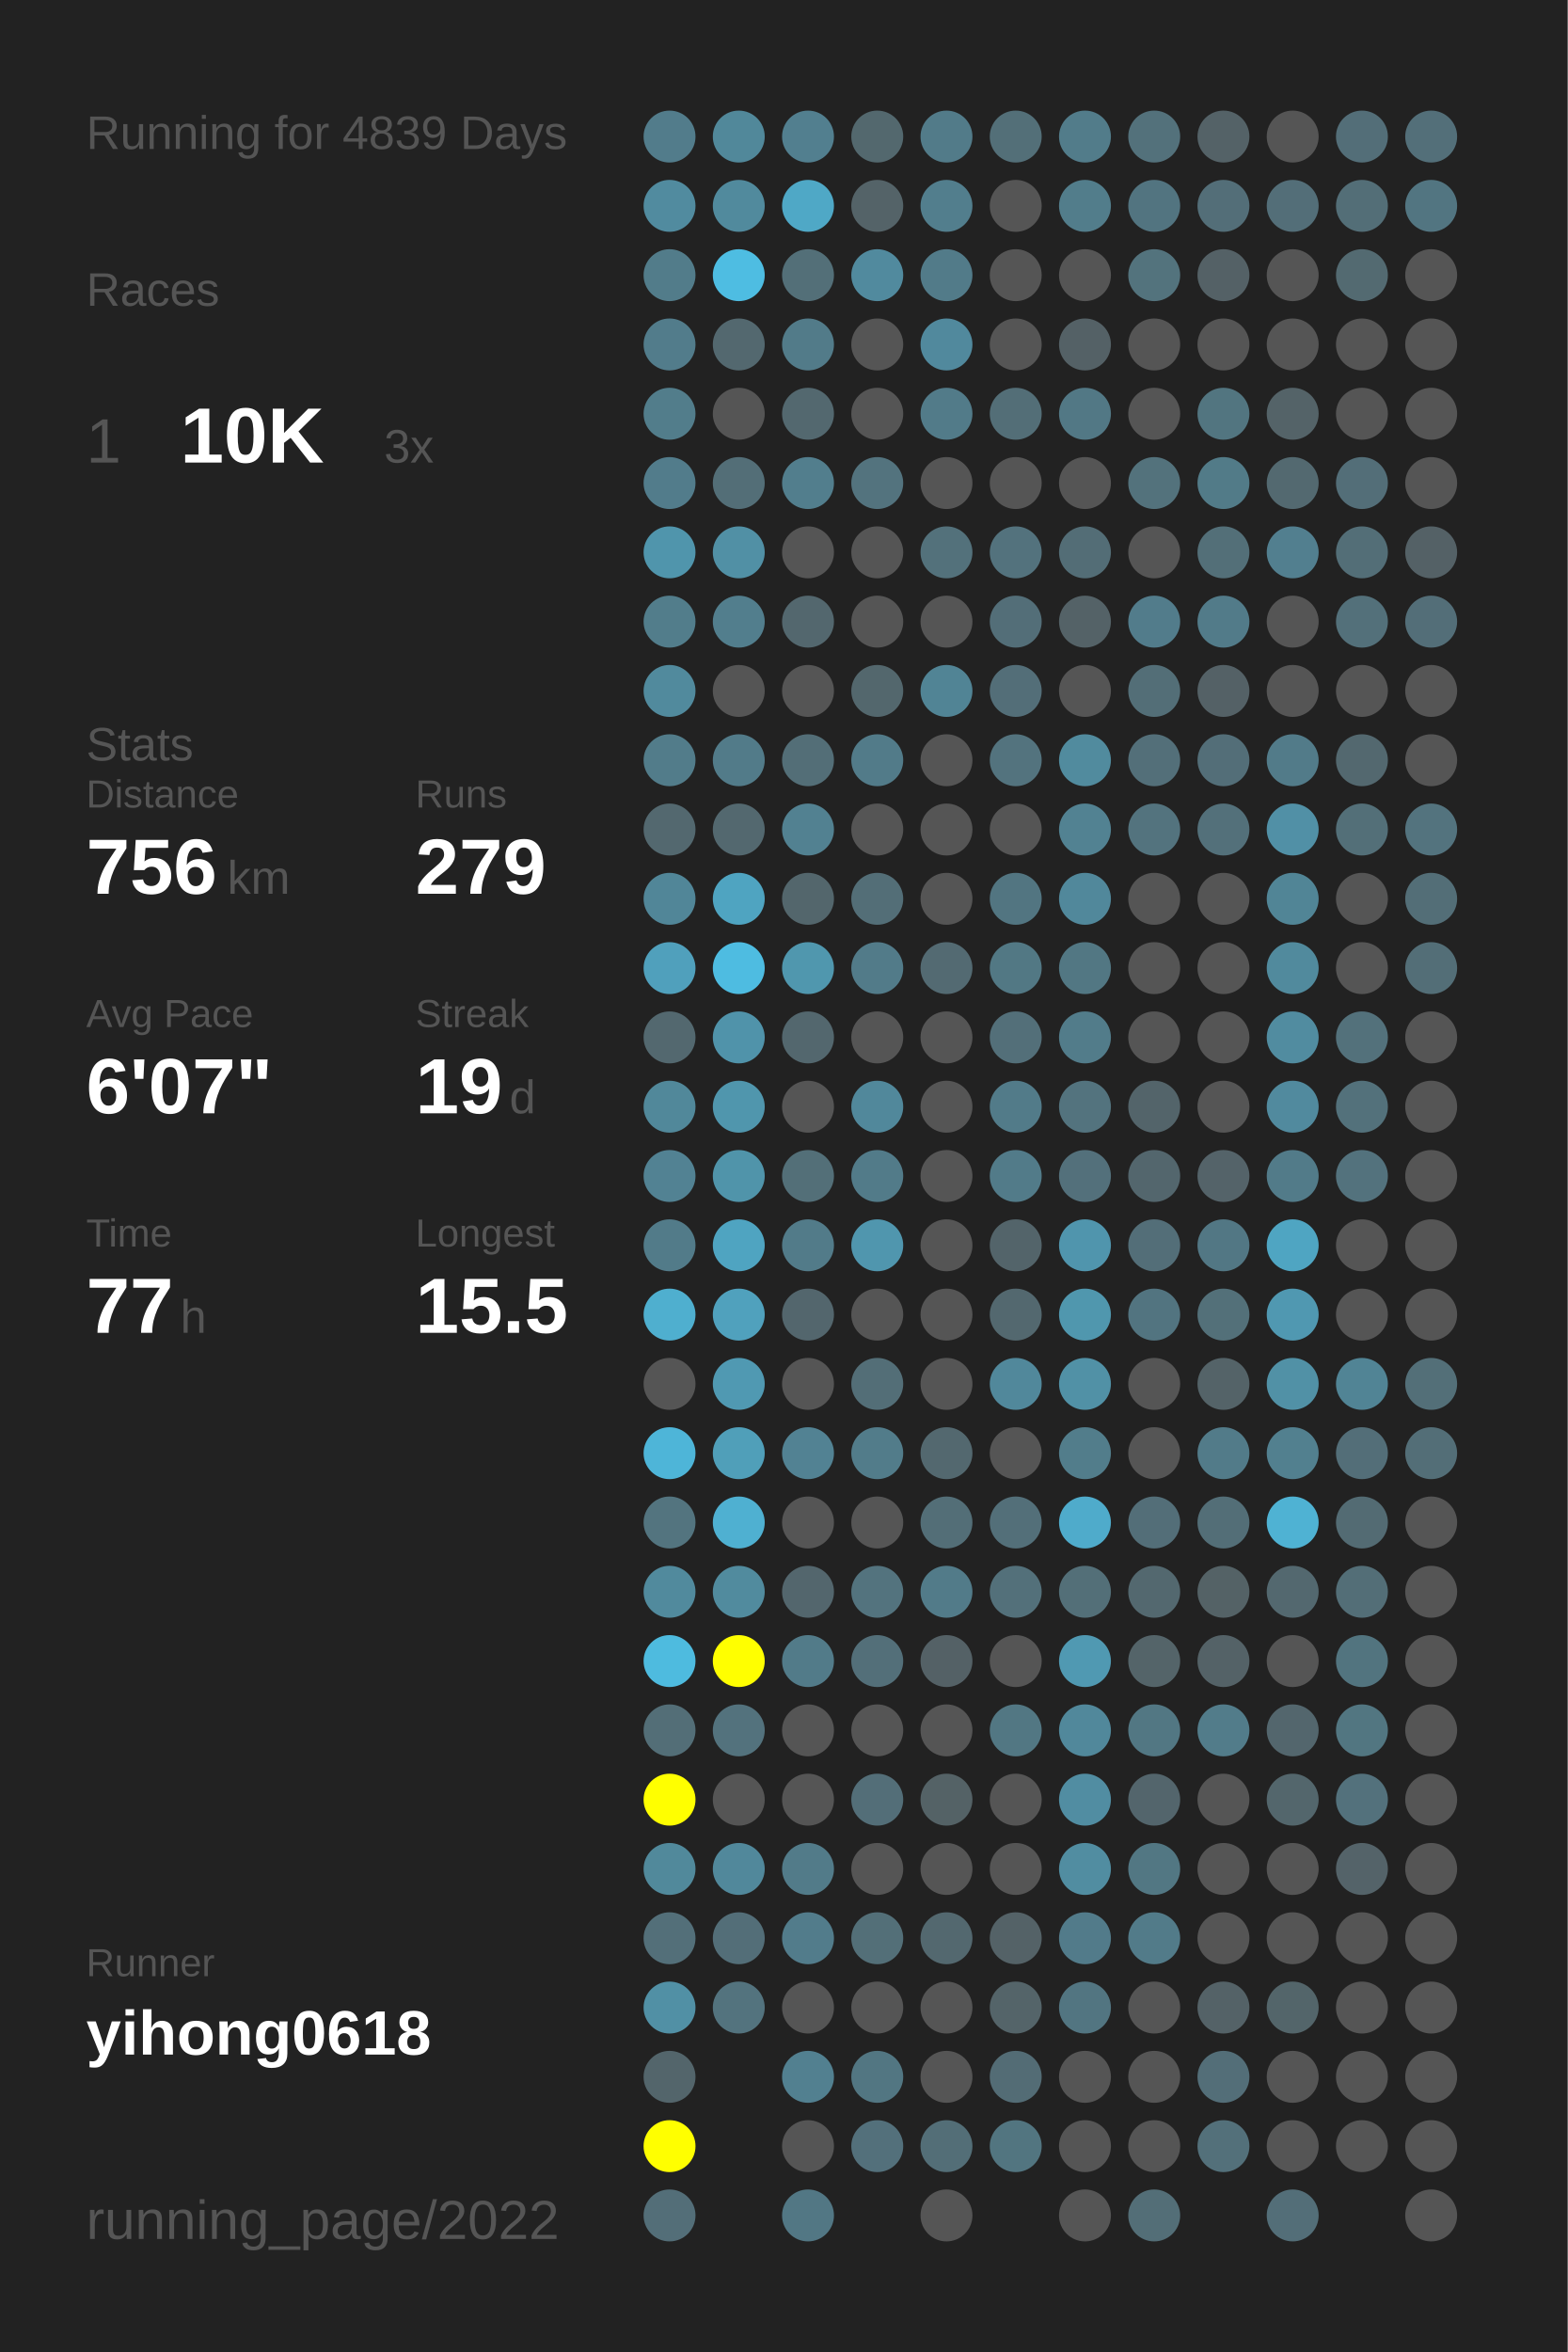
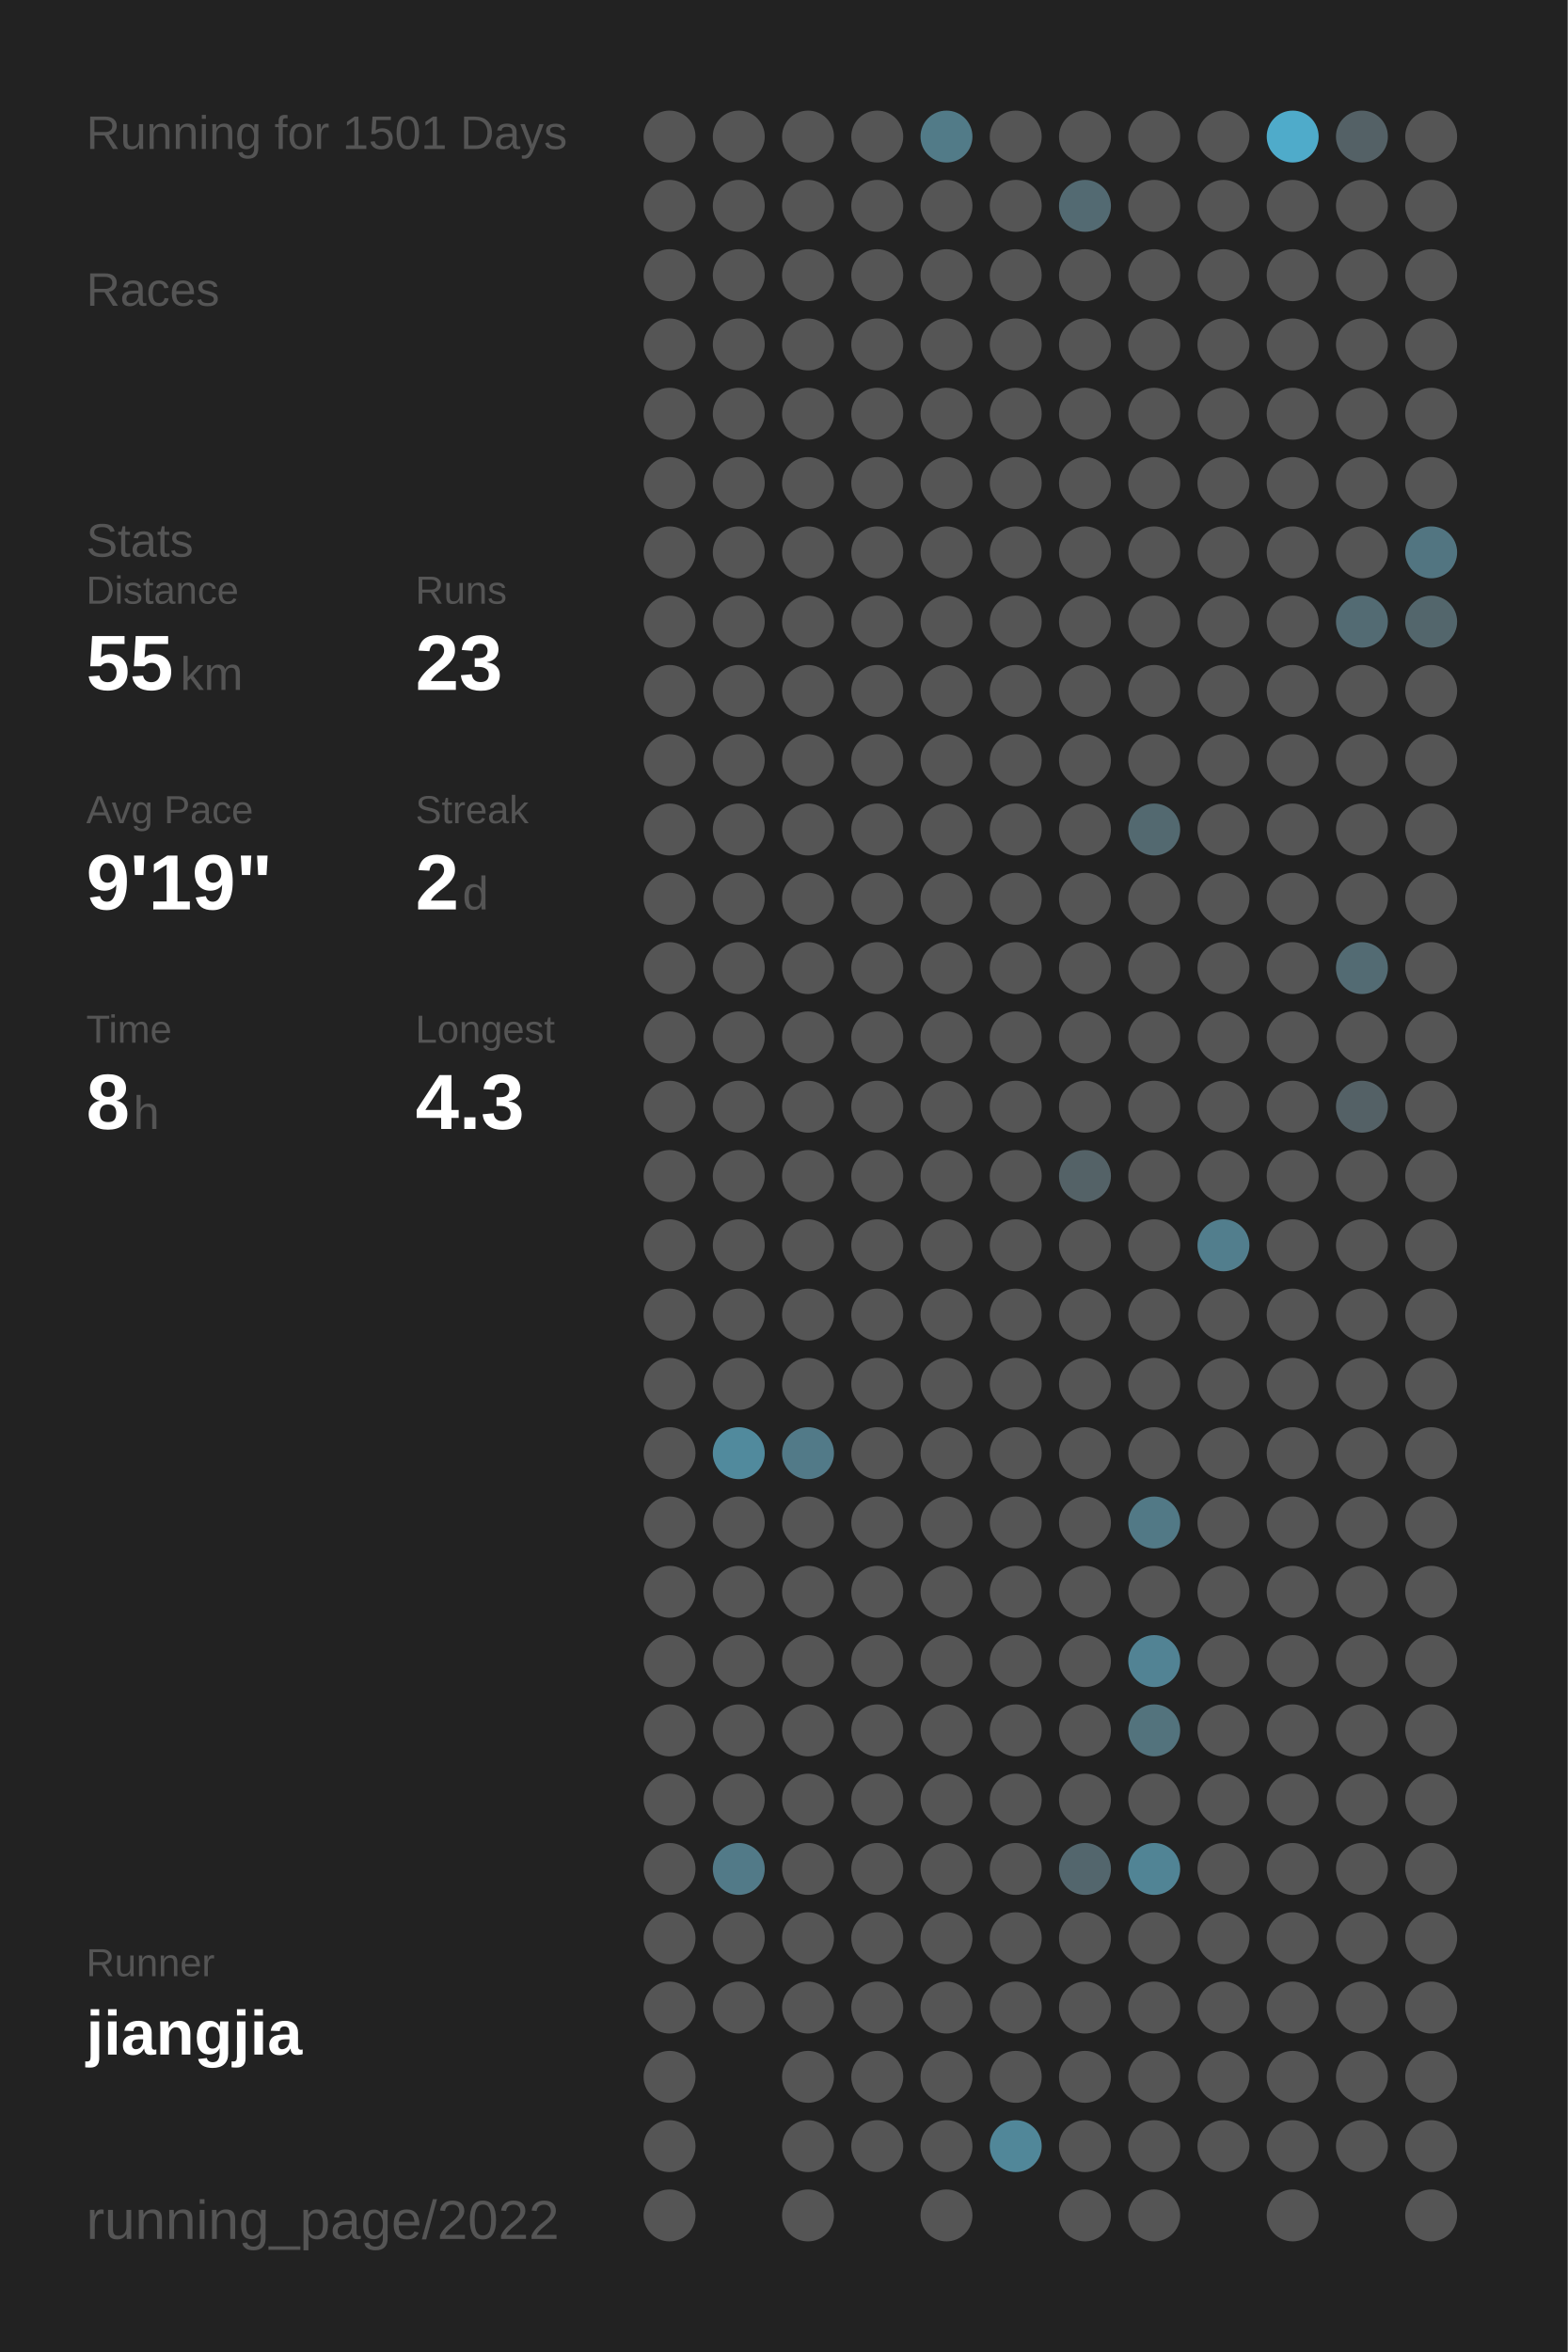
<svg xmlns="http://www.w3.org/2000/svg" baseProfile="full" height="300mm" version="1.1" viewBox="0,0,200,300" width="200mm">
  <defs />
  <rect fill="#222222" height="300" width="200" x="0" y="0" />
-   <text fill="#555555" style="font-size:6px; font-family:Arial;" x="11" y="19">Running for 4839 Days</text>
+   <text fill="#555555" style="font-size:6px; font-family:Arial;" x="11" y="19">Running for 1501 Days</text>
  <text fill="#555555" style="font-size:6px; font-family:Arial;" x="11" y="39">Races</text>
-   <text fill="#555555" style="font-size:8px; font-family:Arial;" x="11" y="59">1</text>
-   <text fill="#FFFFFF" style="font-size:10px; font-family:Arial; font-weight:bold;" x="23" y="59">10K</text>
-   <text fill="#555555" style="font-size:6px; font-family:Arial;" x="49" y="59">3x</text>
-   <text fill="#555555" style="font-size:6px; font-family:Arial;" x="11" y="97">Stats</text>
-   <text fill="#555555" style="font-size:5px; font-family:Arial;" x="11" y="103">Distance</text>
-   <text fill="#FFFFFF" style="font-size:10px; font-family:Arial; font-weight:bold;" x="11" y="114">756</text>
-   <text fill="#555555" style="font-size:6px; font-family:Arial;" x="29" y="114">km</text>
-   <text fill="#555555" style="font-size:5px; font-family:Arial;" x="53" y="103">Runs</text>
-   <text fill="#FFFFFF" style="font-size:10px; font-family:Arial; font-weight:bold;" x="53" y="114">279</text>
-   <text fill="#555555" style="font-size:5px; font-family:Arial;" x="11" y="131">Avg Pace</text>
-   <text fill="#FFFFFF" style="font-size:10px; font-family:Arial; font-weight:bold;" x="11" y="142">6'07"</text>
-   <text fill="#555555" style="font-size:5px; font-family:Arial;" x="53" y="131">Streak</text>
-   <text fill="#FFFFFF" style="font-size:10px; font-family:Arial; font-weight:bold;" x="53" y="142">19</text>
-   <text fill="#555555" style="font-size:6px; font-family:Arial;" x="65" y="142">d</text>
-   <text fill="#555555" style="font-size:5px; font-family:Arial;" x="11" y="159">Time</text>
-   <text fill="#FFFFFF" style="font-size:10px; font-family:Arial; font-weight:bold;" x="11" y="170">77</text>
-   <text fill="#555555" style="font-size:6px; font-family:Arial;" x="23" y="170">h</text>
-   <text fill="#555555" style="font-size:5px; font-family:Arial;" x="53" y="159">Longest</text>
-   <text fill="#FFFFFF" style="font-size:10px; font-family:Arial; font-weight:bold;" x="53" y="170">15.5</text>
+   <text fill="#555555" style="font-size:6px; font-family:Arial;" x="11" y="71">Stats</text>
+   <text fill="#555555" style="font-size:5px; font-family:Arial;" x="11" y="77">Distance</text>
+   <text fill="#FFFFFF" style="font-size:10px; font-family:Arial; font-weight:bold;" x="11" y="88">55</text>
+   <text fill="#555555" style="font-size:6px; font-family:Arial;" x="23" y="88">km</text>
+   <text fill="#555555" style="font-size:5px; font-family:Arial;" x="53" y="77">Runs</text>
+   <text fill="#FFFFFF" style="font-size:10px; font-family:Arial; font-weight:bold;" x="53" y="88">23</text>
+   <text fill="#555555" style="font-size:5px; font-family:Arial;" x="11" y="105">Avg Pace</text>
+   <text fill="#FFFFFF" style="font-size:10px; font-family:Arial; font-weight:bold;" x="11" y="116">9'19"</text>
+   <text fill="#555555" style="font-size:5px; font-family:Arial;" x="53" y="105">Streak</text>
+   <text fill="#FFFFFF" style="font-size:10px; font-family:Arial; font-weight:bold;" x="53" y="116">2</text>
+   <text fill="#555555" style="font-size:6px; font-family:Arial;" x="59" y="116">d</text>
+   <text fill="#555555" style="font-size:5px; font-family:Arial;" x="11" y="133">Time</text>
+   <text fill="#FFFFFF" style="font-size:10px; font-family:Arial; font-weight:bold;" x="11" y="144">8</text>
+   <text fill="#555555" style="font-size:6px; font-family:Arial;" x="17" y="144">h</text>
+   <text fill="#555555" style="font-size:5px; font-family:Arial;" x="53" y="133">Longest</text>
+   <text fill="#FFFFFF" style="font-size:10px; font-family:Arial; font-weight:bold;" x="53" y="144">4.3</text>
  <text fill="#555555" style="font-size:5px; font-family:Arial;" x="11" y="252.065">Runner</text>
-   <text fill="#FFFFFF" style="font-size:8px; font-family:Arial; font-weight:bold;" x="11" y="262.065">yihong0618</text>
+   <text fill="#FFFFFF" style="font-size:8px; font-family:Arial; font-weight:bold;" x="11" y="262.065">jiangjia</text>
  <text fill="#555555" style="font-size:7px; font-family:Arial;" x="11" y="285.581">running_page/2022</text>
-   <circle cx="85.417" cy="17.419" fill="#527c8b" r="3.312" />
-   <circle cx="85.417" cy="26.258" fill="#518b9f" r="3.312" />
-   <circle cx="85.417" cy="35.097" fill="#527c8a" r="3.312" />
-   <circle cx="85.417" cy="43.935" fill="#527c8b" r="3.312" />
-   <circle cx="85.417" cy="52.774" fill="#527d8b" r="3.312" />
-   <circle cx="85.417" cy="61.613" fill="#527c8b" r="3.312" />
-   <circle cx="85.417" cy="70.452" fill="#5095ac" r="3.312" />
-   <circle cx="85.417" cy="79.29" fill="#527d8b" r="3.312" />
-   <circle cx="85.417" cy="88.129" fill="#518a9d" r="3.312" />
-   <circle cx="85.417" cy="96.968" fill="#527c8a" r="3.312" />
-   <circle cx="85.417" cy="105.806" fill="#53686f" r="3.312" />
-   <circle cx="85.417" cy="114.645" fill="#518698" r="3.312" />
-   <circle cx="85.417" cy="123.484" fill="#50a0bc" r="3.312" />
-   <circle cx="85.417" cy="132.323" fill="#53686f" r="3.312" />
-   <circle cx="85.417" cy="141.161" fill="#51889a" r="3.312" />
-   <circle cx="85.417" cy="150" fill="#528293" r="3.312" />
-   <circle cx="85.417" cy="158.839" fill="#527b89" r="3.312" />
-   <circle cx="85.417" cy="167.677" fill="#4fafcf" r="3.312" />
+   <circle cx="85.417" cy="17.419" fill="#555555" r="3.312" />
+   <circle cx="85.417" cy="26.258" fill="#555555" r="3.312" />
+   <circle cx="85.417" cy="35.097" fill="#555555" r="3.312" />
+   <circle cx="85.417" cy="43.935" fill="#555555" r="3.312" />
+   <circle cx="85.417" cy="52.774" fill="#555555" r="3.312" />
+   <circle cx="85.417" cy="61.613" fill="#555555" r="3.312" />
+   <circle cx="85.417" cy="70.452" fill="#555555" r="3.312" />
+   <circle cx="85.417" cy="79.29" fill="#555555" r="3.312" />
+   <circle cx="85.417" cy="88.129" fill="#555555" r="3.312" />
+   <circle cx="85.417" cy="96.968" fill="#555555" r="3.312" />
+   <circle cx="85.417" cy="105.806" fill="#555555" r="3.312" />
+   <circle cx="85.417" cy="114.645" fill="#555555" r="3.312" />
+   <circle cx="85.417" cy="123.484" fill="#555555" r="3.312" />
+   <circle cx="85.417" cy="132.323" fill="#555555" r="3.312" />
+   <circle cx="85.417" cy="141.161" fill="#555555" r="3.312" />
+   <circle cx="85.417" cy="150" fill="#555555" r="3.312" />
+   <circle cx="85.417" cy="158.839" fill="#555555" r="3.312" />
+   <circle cx="85.417" cy="167.677" fill="#555555" r="3.312" />
  <circle cx="85.417" cy="176.516" fill="#555555" r="3.312" />
-   <circle cx="85.417" cy="185.355" fill="#4eb5d8" r="3.312" />
-   <circle cx="85.417" cy="194.194" fill="#53747f" r="3.312" />
-   <circle cx="85.417" cy="203.032" fill="#518a9d" r="3.312" />
-   <circle cx="85.417" cy="211.871" fill="#4ebbdf" r="3.312" />
-   <circle cx="85.417" cy="220.71" fill="#536e77" r="3.312" />
-   <circle cx="85.417" cy="229.548" fill="#FFFF00" r="3.312" />
-   <circle cx="85.417" cy="238.387" fill="#51899b" r="3.312" />
-   <circle cx="85.417" cy="247.226" fill="#536f79" r="3.312" />
-   <circle cx="85.417" cy="256.065" fill="#5190a5" r="3.312" />
-   <circle cx="85.417" cy="264.903" fill="#53656b" r="3.312" />
-   <circle cx="85.417" cy="273.742" fill="#FFFF00" r="3.312" />
-   <circle cx="85.417" cy="282.581" fill="#536e78" r="3.312" />
-   <circle cx="94.25" cy="17.419" fill="#51889a" r="3.312" />
-   <circle cx="94.25" cy="26.258" fill="#518a9d" r="3.312" />
-   <circle cx="94.25" cy="35.097" fill="#4ebde2" r="3.312" />
-   <circle cx="94.25" cy="43.935" fill="#53686f" r="3.312" />
+   <circle cx="85.417" cy="185.355" fill="#555555" r="3.312" />
+   <circle cx="85.417" cy="194.194" fill="#555555" r="3.312" />
+   <circle cx="85.417" cy="203.032" fill="#555555" r="3.312" />
+   <circle cx="85.417" cy="211.871" fill="#555555" r="3.312" />
+   <circle cx="85.417" cy="220.71" fill="#555555" r="3.312" />
+   <circle cx="85.417" cy="229.548" fill="#555555" r="3.312" />
+   <circle cx="85.417" cy="238.387" fill="#555555" r="3.312" />
+   <circle cx="85.417" cy="247.226" fill="#555555" r="3.312" />
+   <circle cx="85.417" cy="256.065" fill="#555555" r="3.312" />
+   <circle cx="85.417" cy="264.903" fill="#555555" r="3.312" />
+   <circle cx="85.417" cy="273.742" fill="#555555" r="3.312" />
+   <circle cx="85.417" cy="282.581" fill="#555555" r="3.312" />
+   <circle cx="94.25" cy="17.419" fill="#555555" r="3.312" />
+   <circle cx="94.25" cy="26.258" fill="#555555" r="3.312" />
+   <circle cx="94.25" cy="35.097" fill="#555555" r="3.312" />
+   <circle cx="94.25" cy="43.935" fill="#555555" r="3.312" />
  <circle cx="94.25" cy="52.774" fill="#555555" r="3.312" />
-   <circle cx="94.25" cy="61.613" fill="#536e77" r="3.312" />
-   <circle cx="94.25" cy="70.452" fill="#5190a5" r="3.312" />
-   <circle cx="94.25" cy="79.29" fill="#527e8d" r="3.312" />
+   <circle cx="94.25" cy="61.613" fill="#555555" r="3.312" />
+   <circle cx="94.25" cy="70.452" fill="#555555" r="3.312" />
+   <circle cx="94.25" cy="79.29" fill="#555555" r="3.312" />
  <circle cx="94.25" cy="88.129" fill="#555555" r="3.312" />
-   <circle cx="94.25" cy="96.968" fill="#527b89" r="3.312" />
-   <circle cx="94.25" cy="105.806" fill="#53686f" r="3.312" />
-   <circle cx="94.25" cy="114.645" fill="#4fa4c1" r="3.312" />
-   <circle cx="94.25" cy="123.484" fill="#4ebce1" r="3.312" />
-   <circle cx="94.25" cy="132.323" fill="#5093aa" r="3.312" />
-   <circle cx="94.25" cy="141.161" fill="#5096ad" r="3.312" />
-   <circle cx="94.25" cy="150" fill="#5094aa" r="3.312" />
-   <circle cx="94.25" cy="158.839" fill="#4fa4c1" r="3.312" />
-   <circle cx="94.25" cy="167.677" fill="#50a1bd" r="3.312" />
-   <circle cx="94.25" cy="176.516" fill="#5099b2" r="3.312" />
-   <circle cx="94.25" cy="185.355" fill="#509fb9" r="3.312" />
-   <circle cx="94.25" cy="194.194" fill="#4fb0d1" r="3.312" />
-   <circle cx="94.25" cy="203.032" fill="#518b9e" r="3.312" />
-   <circle cx="94.25" cy="211.871" fill="#FFFF00" r="3.312" />
-   <circle cx="94.25" cy="220.71" fill="#53727d" r="3.312" />
+   <circle cx="94.25" cy="96.968" fill="#555555" r="3.312" />
+   <circle cx="94.25" cy="105.806" fill="#555555" r="3.312" />
+   <circle cx="94.25" cy="114.645" fill="#555555" r="3.312" />
+   <circle cx="94.25" cy="123.484" fill="#555555" r="3.312" />
+   <circle cx="94.25" cy="132.323" fill="#555555" r="3.312" />
+   <circle cx="94.25" cy="141.161" fill="#555555" r="3.312" />
+   <circle cx="94.25" cy="150" fill="#555555" r="3.312" />
+   <circle cx="94.25" cy="158.839" fill="#555555" r="3.312" />
+   <circle cx="94.25" cy="167.677" fill="#555555" r="3.312" />
+   <circle cx="94.25" cy="176.516" fill="#555555" r="3.312" />
+   <circle cx="94.25" cy="185.355" fill="#518a9d" r="3.312" />
+   <circle cx="94.25" cy="194.194" fill="#555555" r="3.312" />
+   <circle cx="94.25" cy="203.032" fill="#555555" r="3.312" />
+   <circle cx="94.25" cy="211.871" fill="#555555" r="3.312" />
+   <circle cx="94.25" cy="220.71" fill="#555555" r="3.312" />
  <circle cx="94.25" cy="229.548" fill="#555555" r="3.312" />
-   <circle cx="94.25" cy="238.387" fill="#51889b" r="3.312" />
-   <circle cx="94.25" cy="247.226" fill="#536e78" r="3.312" />
-   <circle cx="94.25" cy="256.065" fill="#53737e" r="3.312" />
-   <circle cx="103.083" cy="17.419" fill="#527f8f" r="3.312" />
-   <circle cx="103.083" cy="26.258" fill="#4fa8c6" r="3.312" />
-   <circle cx="103.083" cy="35.097" fill="#536f78" r="3.312" />
-   <circle cx="103.083" cy="43.935" fill="#527b89" r="3.312" />
-   <circle cx="103.083" cy="52.774" fill="#53686f" r="3.312" />
-   <circle cx="103.083" cy="61.613" fill="#527e8d" r="3.312" />
+   <circle cx="94.25" cy="238.387" fill="#527a88" r="3.312" />
+   <circle cx="94.25" cy="247.226" fill="#555555" r="3.312" />
+   <circle cx="94.25" cy="256.065" fill="#555555" r="3.312" />
+   <circle cx="103.083" cy="17.419" fill="#555555" r="3.312" />
+   <circle cx="103.083" cy="26.258" fill="#555555" r="3.312" />
+   <circle cx="103.083" cy="35.097" fill="#555555" r="3.312" />
+   <circle cx="103.083" cy="43.935" fill="#555555" r="3.312" />
+   <circle cx="103.083" cy="52.774" fill="#555555" r="3.312" />
+   <circle cx="103.083" cy="61.613" fill="#555555" r="3.312" />
  <circle cx="103.083" cy="70.452" fill="#555555" r="3.312" />
-   <circle cx="103.083" cy="79.29" fill="#53676e" r="3.312" />
+   <circle cx="103.083" cy="79.29" fill="#555555" r="3.312" />
  <circle cx="103.083" cy="88.129" fill="#555555" r="3.312" />
-   <circle cx="103.083" cy="96.968" fill="#536e77" r="3.312" />
-   <circle cx="103.083" cy="105.806" fill="#528191" r="3.312" />
-   <circle cx="103.083" cy="114.645" fill="#53666c" r="3.312" />
-   <circle cx="103.083" cy="123.484" fill="#5097ae" r="3.312" />
-   <circle cx="103.083" cy="132.323" fill="#53676e" r="3.312" />
+   <circle cx="103.083" cy="96.968" fill="#555555" r="3.312" />
+   <circle cx="103.083" cy="105.806" fill="#555555" r="3.312" />
+   <circle cx="103.083" cy="114.645" fill="#555555" r="3.312" />
+   <circle cx="103.083" cy="123.484" fill="#555555" r="3.312" />
+   <circle cx="103.083" cy="132.323" fill="#555555" r="3.312" />
  <circle cx="103.083" cy="141.161" fill="#555555" r="3.312" />
-   <circle cx="103.083" cy="150" fill="#536f78" r="3.312" />
-   <circle cx="103.083" cy="158.839" fill="#527b89" r="3.312" />
-   <circle cx="103.083" cy="167.677" fill="#53666d" r="3.312" />
+   <circle cx="103.083" cy="150" fill="#555555" r="3.312" />
+   <circle cx="103.083" cy="158.839" fill="#555555" r="3.312" />
+   <circle cx="103.083" cy="167.677" fill="#555555" r="3.312" />
  <circle cx="103.083" cy="176.516" fill="#555555" r="3.312" />
-   <circle cx="103.083" cy="185.355" fill="#528293" r="3.312" />
+   <circle cx="103.083" cy="185.355" fill="#527a88" r="3.312" />
  <circle cx="103.083" cy="194.194" fill="#555555" r="3.312" />
-   <circle cx="103.083" cy="203.032" fill="#53666d" r="3.312" />
-   <circle cx="103.083" cy="211.871" fill="#527b89" r="3.312" />
+   <circle cx="103.083" cy="203.032" fill="#555555" r="3.312" />
+   <circle cx="103.083" cy="211.871" fill="#555555" r="3.312" />
  <circle cx="103.083" cy="220.71" fill="#555555" r="3.312" />
  <circle cx="103.083" cy="229.548" fill="#555555" r="3.312" />
-   <circle cx="103.083" cy="238.387" fill="#527b89" r="3.312" />
-   <circle cx="103.083" cy="247.226" fill="#527c8b" r="3.312" />
+   <circle cx="103.083" cy="238.387" fill="#555555" r="3.312" />
+   <circle cx="103.083" cy="247.226" fill="#555555" r="3.312" />
  <circle cx="103.083" cy="256.065" fill="#555555" r="3.312" />
-   <circle cx="103.083" cy="264.903" fill="#528090" r="3.312" />
+   <circle cx="103.083" cy="264.903" fill="#555555" r="3.312" />
  <circle cx="103.083" cy="273.742" fill="#555555" r="3.312" />
-   <circle cx="103.083" cy="282.581" fill="#527784" r="3.312" />
-   <circle cx="111.917" cy="17.419" fill="#53686e" r="3.312" />
-   <circle cx="111.917" cy="26.258" fill="#546368" r="3.312" />
-   <circle cx="111.917" cy="35.097" fill="#518a9e" r="3.312" />
+   <circle cx="103.083" cy="282.581" fill="#555555" r="3.312" />
+   <circle cx="111.917" cy="17.419" fill="#555555" r="3.312" />
+   <circle cx="111.917" cy="26.258" fill="#555555" r="3.312" />
+   <circle cx="111.917" cy="35.097" fill="#555555" r="3.312" />
  <circle cx="111.917" cy="43.935" fill="#555555" r="3.312" />
  <circle cx="111.917" cy="52.774" fill="#555555" r="3.312" />
-   <circle cx="111.917" cy="61.613" fill="#53737e" r="3.312" />
+   <circle cx="111.917" cy="61.613" fill="#555555" r="3.312" />
  <circle cx="111.917" cy="70.452" fill="#555555" r="3.312" />
  <circle cx="111.917" cy="79.29" fill="#555555" r="3.312" />
-   <circle cx="111.917" cy="88.129" fill="#53676d" r="3.312" />
-   <circle cx="111.917" cy="96.968" fill="#527b89" r="3.312" />
+   <circle cx="111.917" cy="88.129" fill="#555555" r="3.312" />
+   <circle cx="111.917" cy="96.968" fill="#555555" r="3.312" />
  <circle cx="111.917" cy="105.806" fill="#555555" r="3.312" />
-   <circle cx="111.917" cy="114.645" fill="#536e77" r="3.312" />
-   <circle cx="111.917" cy="123.484" fill="#527b89" r="3.312" />
+   <circle cx="111.917" cy="114.645" fill="#555555" r="3.312" />
+   <circle cx="111.917" cy="123.484" fill="#555555" r="3.312" />
  <circle cx="111.917" cy="132.323" fill="#555555" r="3.312" />
-   <circle cx="111.917" cy="141.161" fill="#51889b" r="3.312" />
-   <circle cx="111.917" cy="150" fill="#527b89" r="3.312" />
-   <circle cx="111.917" cy="158.839" fill="#5096ae" r="3.312" />
+   <circle cx="111.917" cy="141.161" fill="#555555" r="3.312" />
+   <circle cx="111.917" cy="150" fill="#555555" r="3.312" />
+   <circle cx="111.917" cy="158.839" fill="#555555" r="3.312" />
  <circle cx="111.917" cy="167.677" fill="#555555" r="3.312" />
-   <circle cx="111.917" cy="176.516" fill="#536e77" r="3.312" />
-   <circle cx="111.917" cy="185.355" fill="#527c8a" r="3.312" />
+   <circle cx="111.917" cy="176.516" fill="#555555" r="3.312" />
+   <circle cx="111.917" cy="185.355" fill="#555555" r="3.312" />
  <circle cx="111.917" cy="194.194" fill="#555555" r="3.312" />
-   <circle cx="111.917" cy="203.032" fill="#53737e" r="3.312" />
-   <circle cx="111.917" cy="211.871" fill="#536f79" r="3.312" />
+   <circle cx="111.917" cy="203.032" fill="#555555" r="3.312" />
+   <circle cx="111.917" cy="211.871" fill="#555555" r="3.312" />
  <circle cx="111.917" cy="220.71" fill="#555555" r="3.312" />
-   <circle cx="111.917" cy="229.548" fill="#536e78" r="3.312" />
+   <circle cx="111.917" cy="229.548" fill="#555555" r="3.312" />
  <circle cx="111.917" cy="238.387" fill="#555555" r="3.312" />
-   <circle cx="111.917" cy="247.226" fill="#536f78" r="3.312" />
+   <circle cx="111.917" cy="247.226" fill="#555555" r="3.312" />
  <circle cx="111.917" cy="256.065" fill="#555555" r="3.312" />
-   <circle cx="111.917" cy="264.903" fill="#527682" r="3.312" />
-   <circle cx="111.917" cy="273.742" fill="#53707b" r="3.312" />
-   <circle cx="120.75" cy="17.419" fill="#527b89" r="3.312" />
-   <circle cx="120.75" cy="26.258" fill="#527e8d" r="3.312" />
-   <circle cx="120.75" cy="35.097" fill="#527b89" r="3.312" />
-   <circle cx="120.75" cy="43.935" fill="#51899d" r="3.312" />
-   <circle cx="120.75" cy="52.774" fill="#527b89" r="3.312" />
+   <circle cx="111.917" cy="264.903" fill="#555555" r="3.312" />
+   <circle cx="111.917" cy="273.742" fill="#555555" r="3.312" />
+   <circle cx="120.75" cy="17.419" fill="#527b88" r="3.312" />
+   <circle cx="120.75" cy="26.258" fill="#555555" r="3.312" />
+   <circle cx="120.75" cy="35.097" fill="#555555" r="3.312" />
+   <circle cx="120.75" cy="43.935" fill="#555555" r="3.312" />
+   <circle cx="120.75" cy="52.774" fill="#555555" r="3.312" />
  <circle cx="120.75" cy="61.613" fill="#555555" r="3.312" />
-   <circle cx="120.75" cy="70.452" fill="#53717b" r="3.312" />
+   <circle cx="120.75" cy="70.452" fill="#555555" r="3.312" />
  <circle cx="120.75" cy="79.29" fill="#555555" r="3.312" />
-   <circle cx="120.75" cy="88.129" fill="#518495" r="3.312" />
+   <circle cx="120.75" cy="88.129" fill="#555555" r="3.312" />
  <circle cx="120.75" cy="96.968" fill="#555555" r="3.312" />
  <circle cx="120.75" cy="105.806" fill="#555555" r="3.312" />
  <circle cx="120.75" cy="114.645" fill="#555555" r="3.312" />
-   <circle cx="120.75" cy="123.484" fill="#536a72" r="3.312" />
+   <circle cx="120.75" cy="123.484" fill="#555555" r="3.312" />
  <circle cx="120.75" cy="132.323" fill="#555555" r="3.312" />
  <circle cx="120.75" cy="141.161" fill="#555555" r="3.312" />
  <circle cx="120.75" cy="150" fill="#555555" r="3.312" />
  <circle cx="120.75" cy="158.839" fill="#555555" r="3.312" />
  <circle cx="120.75" cy="167.677" fill="#555555" r="3.312" />
  <circle cx="120.75" cy="176.516" fill="#555555" r="3.312" />
-   <circle cx="120.75" cy="185.355" fill="#53686f" r="3.312" />
-   <circle cx="120.75" cy="194.194" fill="#536e77" r="3.312" />
-   <circle cx="120.75" cy="203.032" fill="#527b89" r="3.312" />
-   <circle cx="120.75" cy="211.871" fill="#546166" r="3.312" />
+   <circle cx="120.75" cy="185.355" fill="#555555" r="3.312" />
+   <circle cx="120.75" cy="194.194" fill="#555555" r="3.312" />
+   <circle cx="120.75" cy="203.032" fill="#555555" r="3.312" />
+   <circle cx="120.75" cy="211.871" fill="#555555" r="3.312" />
  <circle cx="120.75" cy="220.71" fill="#555555" r="3.312" />
-   <circle cx="120.75" cy="229.548" fill="#546266" r="3.312" />
+   <circle cx="120.75" cy="229.548" fill="#555555" r="3.312" />
  <circle cx="120.75" cy="238.387" fill="#555555" r="3.312" />
-   <circle cx="120.75" cy="247.226" fill="#53686f" r="3.312" />
+   <circle cx="120.75" cy="247.226" fill="#555555" r="3.312" />
  <circle cx="120.75" cy="256.065" fill="#555555" r="3.312" />
  <circle cx="120.75" cy="264.903" fill="#555555" r="3.312" />
-   <circle cx="120.75" cy="273.742" fill="#536e77" r="3.312" />
+   <circle cx="120.75" cy="273.742" fill="#555555" r="3.312" />
  <circle cx="120.75" cy="282.581" fill="#555555" r="3.312" />
-   <circle cx="129.583" cy="17.419" fill="#536f78" r="3.312" />
+   <circle cx="129.583" cy="17.419" fill="#555555" r="3.312" />
  <circle cx="129.583" cy="26.258" fill="#555555" r="3.312" />
  <circle cx="129.583" cy="35.097" fill="#555555" r="3.312" />
  <circle cx="129.583" cy="43.935" fill="#555555" r="3.312" />
-   <circle cx="129.583" cy="52.774" fill="#536e77" r="3.312" />
+   <circle cx="129.583" cy="52.774" fill="#555555" r="3.312" />
  <circle cx="129.583" cy="61.613" fill="#555555" r="3.312" />
-   <circle cx="129.583" cy="70.452" fill="#53727d" r="3.312" />
-   <circle cx="129.583" cy="79.29" fill="#536e78" r="3.312" />
-   <circle cx="129.583" cy="88.129" fill="#536e78" r="3.312" />
-   <circle cx="129.583" cy="96.968" fill="#53737e" r="3.312" />
+   <circle cx="129.583" cy="70.452" fill="#555555" r="3.312" />
+   <circle cx="129.583" cy="79.29" fill="#555555" r="3.312" />
+   <circle cx="129.583" cy="88.129" fill="#555555" r="3.312" />
+   <circle cx="129.583" cy="96.968" fill="#555555" r="3.312" />
  <circle cx="129.583" cy="105.806" fill="#555555" r="3.312" />
-   <circle cx="129.583" cy="114.645" fill="#527581" r="3.312" />
-   <circle cx="129.583" cy="123.484" fill="#527884" r="3.312" />
-   <circle cx="129.583" cy="132.323" fill="#536f79" r="3.312" />
-   <circle cx="129.583" cy="141.161" fill="#527b89" r="3.312" />
-   <circle cx="129.583" cy="150" fill="#527b89" r="3.312" />
-   <circle cx="129.583" cy="158.839" fill="#53646a" r="3.312" />
-   <circle cx="129.583" cy="167.677" fill="#53686f" r="3.312" />
-   <circle cx="129.583" cy="176.516" fill="#51889b" r="3.312" />
+   <circle cx="129.583" cy="114.645" fill="#555555" r="3.312" />
+   <circle cx="129.583" cy="123.484" fill="#555555" r="3.312" />
+   <circle cx="129.583" cy="132.323" fill="#555555" r="3.312" />
+   <circle cx="129.583" cy="141.161" fill="#555555" r="3.312" />
+   <circle cx="129.583" cy="150" fill="#555555" r="3.312" />
+   <circle cx="129.583" cy="158.839" fill="#555555" r="3.312" />
+   <circle cx="129.583" cy="167.677" fill="#555555" r="3.312" />
+   <circle cx="129.583" cy="176.516" fill="#555555" r="3.312" />
  <circle cx="129.583" cy="185.355" fill="#555555" r="3.312" />
-   <circle cx="129.583" cy="194.194" fill="#536f79" r="3.312" />
-   <circle cx="129.583" cy="203.032" fill="#53707a" r="3.312" />
+   <circle cx="129.583" cy="194.194" fill="#555555" r="3.312" />
+   <circle cx="129.583" cy="203.032" fill="#555555" r="3.312" />
  <circle cx="129.583" cy="211.871" fill="#555555" r="3.312" />
-   <circle cx="129.583" cy="220.71" fill="#527783" r="3.312" />
+   <circle cx="129.583" cy="220.71" fill="#555555" r="3.312" />
  <circle cx="129.583" cy="229.548" fill="#555555" r="3.312" />
  <circle cx="129.583" cy="238.387" fill="#555555" r="3.312" />
-   <circle cx="129.583" cy="247.226" fill="#546267" r="3.312" />
-   <circle cx="129.583" cy="256.065" fill="#546469" r="3.312" />
-   <circle cx="129.583" cy="264.903" fill="#536c75" r="3.312" />
-   <circle cx="129.583" cy="273.742" fill="#527580" r="3.312" />
-   <circle cx="138.417" cy="17.419" fill="#527c8a" r="3.312" />
-   <circle cx="138.417" cy="26.258" fill="#527d8b" r="3.312" />
+   <circle cx="129.583" cy="247.226" fill="#555555" r="3.312" />
+   <circle cx="129.583" cy="256.065" fill="#555555" r="3.312" />
+   <circle cx="129.583" cy="264.903" fill="#555555" r="3.312" />
+   <circle cx="129.583" cy="273.742" fill="#518799" r="3.312" />
+   <circle cx="138.417" cy="17.419" fill="#555555" r="3.312" />
+   <circle cx="138.417" cy="26.258" fill="#536a72" r="3.312" />
  <circle cx="138.417" cy="35.097" fill="#555555" r="3.312" />
-   <circle cx="138.417" cy="43.935" fill="#546166" r="3.312" />
-   <circle cx="138.417" cy="52.774" fill="#527885" r="3.312" />
+   <circle cx="138.417" cy="43.935" fill="#555555" r="3.312" />
+   <circle cx="138.417" cy="52.774" fill="#555555" r="3.312" />
  <circle cx="138.417" cy="61.613" fill="#555555" r="3.312" />
-   <circle cx="138.417" cy="70.452" fill="#536d76" r="3.312" />
-   <circle cx="138.417" cy="79.29" fill="#546267" r="3.312" />
+   <circle cx="138.417" cy="70.452" fill="#555555" r="3.312" />
+   <circle cx="138.417" cy="79.29" fill="#555555" r="3.312" />
  <circle cx="138.417" cy="88.129" fill="#555555" r="3.312" />
-   <circle cx="138.417" cy="96.968" fill="#518b9e" r="3.312" />
-   <circle cx="138.417" cy="105.806" fill="#528292" r="3.312" />
-   <circle cx="138.417" cy="114.645" fill="#51889b" r="3.312" />
-   <circle cx="138.417" cy="123.484" fill="#527783" r="3.312" />
-   <circle cx="138.417" cy="132.323" fill="#527c8a" r="3.312" />
-   <circle cx="138.417" cy="141.161" fill="#53737e" r="3.312" />
-   <circle cx="138.417" cy="150" fill="#53707b" r="3.312" />
-   <circle cx="138.417" cy="158.839" fill="#5095ad" r="3.312" />
-   <circle cx="138.417" cy="167.677" fill="#5097ae" r="3.312" />
-   <circle cx="138.417" cy="176.516" fill="#5191a6" r="3.312" />
-   <circle cx="138.417" cy="185.355" fill="#527d8b" r="3.312" />
-   <circle cx="138.417" cy="194.194" fill="#4fabcb" r="3.312" />
-   <circle cx="138.417" cy="203.032" fill="#536f78" r="3.312" />
-   <circle cx="138.417" cy="211.871" fill="#5099b2" r="3.312" />
-   <circle cx="138.417" cy="220.71" fill="#51889b" r="3.312" />
-   <circle cx="138.417" cy="229.548" fill="#518da2" r="3.312" />
-   <circle cx="138.417" cy="238.387" fill="#518da1" r="3.312" />
-   <circle cx="138.417" cy="247.226" fill="#527b8a" r="3.312" />
-   <circle cx="138.417" cy="256.065" fill="#527581" r="3.312" />
+   <circle cx="138.417" cy="96.968" fill="#555555" r="3.312" />
+   <circle cx="138.417" cy="105.806" fill="#555555" r="3.312" />
+   <circle cx="138.417" cy="114.645" fill="#555555" r="3.312" />
+   <circle cx="138.417" cy="123.484" fill="#555555" r="3.312" />
+   <circle cx="138.417" cy="132.323" fill="#555555" r="3.312" />
+   <circle cx="138.417" cy="141.161" fill="#555555" r="3.312" />
+   <circle cx="138.417" cy="150" fill="#546267" r="3.312" />
+   <circle cx="138.417" cy="158.839" fill="#555555" r="3.312" />
+   <circle cx="138.417" cy="167.677" fill="#555555" r="3.312" />
+   <circle cx="138.417" cy="176.516" fill="#555555" r="3.312" />
+   <circle cx="138.417" cy="185.355" fill="#555555" r="3.312" />
+   <circle cx="138.417" cy="194.194" fill="#555555" r="3.312" />
+   <circle cx="138.417" cy="203.032" fill="#555555" r="3.312" />
+   <circle cx="138.417" cy="211.871" fill="#555555" r="3.312" />
+   <circle cx="138.417" cy="220.71" fill="#555555" r="3.312" />
+   <circle cx="138.417" cy="229.548" fill="#555555" r="3.312" />
+   <circle cx="138.417" cy="238.387" fill="#53666d" r="3.312" />
+   <circle cx="138.417" cy="247.226" fill="#555555" r="3.312" />
+   <circle cx="138.417" cy="256.065" fill="#555555" r="3.312" />
  <circle cx="138.417" cy="264.903" fill="#555555" r="3.312" />
  <circle cx="138.417" cy="273.742" fill="#555555" r="3.312" />
  <circle cx="138.417" cy="282.581" fill="#555555" r="3.312" />
-   <circle cx="147.25" cy="17.419" fill="#53717b" r="3.312" />
-   <circle cx="147.25" cy="26.258" fill="#527480" r="3.312" />
-   <circle cx="147.25" cy="35.097" fill="#53737d" r="3.312" />
+   <circle cx="147.25" cy="17.419" fill="#555555" r="3.312" />
+   <circle cx="147.25" cy="26.258" fill="#555555" r="3.312" />
+   <circle cx="147.25" cy="35.097" fill="#555555" r="3.312" />
  <circle cx="147.25" cy="43.935" fill="#555555" r="3.312" />
  <circle cx="147.25" cy="52.774" fill="#555555" r="3.312" />
-   <circle cx="147.25" cy="61.613" fill="#53727c" r="3.312" />
+   <circle cx="147.25" cy="61.613" fill="#555555" r="3.312" />
  <circle cx="147.25" cy="70.452" fill="#555555" r="3.312" />
-   <circle cx="147.25" cy="79.29" fill="#527c8b" r="3.312" />
-   <circle cx="147.25" cy="88.129" fill="#536e77" r="3.312" />
-   <circle cx="147.25" cy="96.968" fill="#536f79" r="3.312" />
-   <circle cx="147.25" cy="105.806" fill="#53737e" r="3.312" />
+   <circle cx="147.25" cy="79.29" fill="#555555" r="3.312" />
+   <circle cx="147.25" cy="88.129" fill="#555555" r="3.312" />
+   <circle cx="147.25" cy="96.968" fill="#555555" r="3.312" />
+   <circle cx="147.25" cy="105.806" fill="#536970" r="3.312" />
  <circle cx="147.25" cy="114.645" fill="#555555" r="3.312" />
  <circle cx="147.25" cy="123.484" fill="#555555" r="3.312" />
  <circle cx="147.25" cy="132.323" fill="#555555" r="3.312" />
-   <circle cx="147.25" cy="141.161" fill="#53646a" r="3.312" />
-   <circle cx="147.25" cy="150" fill="#53666d" r="3.312" />
-   <circle cx="147.25" cy="158.839" fill="#536e78" r="3.312" />
-   <circle cx="147.25" cy="167.677" fill="#527480" r="3.312" />
+   <circle cx="147.25" cy="141.161" fill="#555555" r="3.312" />
+   <circle cx="147.25" cy="150" fill="#555555" r="3.312" />
+   <circle cx="147.25" cy="158.839" fill="#555555" r="3.312" />
+   <circle cx="147.25" cy="167.677" fill="#555555" r="3.312" />
  <circle cx="147.25" cy="176.516" fill="#555555" r="3.312" />
  <circle cx="147.25" cy="185.355" fill="#555555" r="3.312" />
-   <circle cx="147.25" cy="194.194" fill="#536e78" r="3.312" />
-   <circle cx="147.25" cy="203.032" fill="#53686f" r="3.312" />
-   <circle cx="147.25" cy="211.871" fill="#546469" r="3.312" />
-   <circle cx="147.25" cy="220.71" fill="#527783" r="3.312" />
-   <circle cx="147.25" cy="229.548" fill="#53656c" r="3.312" />
-   <circle cx="147.25" cy="238.387" fill="#527783" r="3.312" />
-   <circle cx="147.25" cy="247.226" fill="#527b89" r="3.312" />
+   <circle cx="147.25" cy="194.194" fill="#527986" r="3.312" />
+   <circle cx="147.25" cy="203.032" fill="#555555" r="3.312" />
+   <circle cx="147.25" cy="211.871" fill="#528394" r="3.312" />
+   <circle cx="147.25" cy="220.71" fill="#53737d" r="3.312" />
+   <circle cx="147.25" cy="229.548" fill="#555555" r="3.312" />
+   <circle cx="147.25" cy="238.387" fill="#518495" r="3.312" />
+   <circle cx="147.25" cy="247.226" fill="#555555" r="3.312" />
  <circle cx="147.25" cy="256.065" fill="#555555" r="3.312" />
  <circle cx="147.25" cy="264.903" fill="#555555" r="3.312" />
  <circle cx="147.25" cy="273.742" fill="#555555" r="3.312" />
-   <circle cx="147.25" cy="282.581" fill="#536e77" r="3.312" />
-   <circle cx="156.083" cy="17.419" fill="#546267" r="3.312" />
-   <circle cx="156.083" cy="26.258" fill="#536e78" r="3.312" />
-   <circle cx="156.083" cy="35.097" fill="#546166" r="3.312" />
+   <circle cx="147.25" cy="282.581" fill="#555555" r="3.312" />
+   <circle cx="156.083" cy="17.419" fill="#555555" r="3.312" />
+   <circle cx="156.083" cy="26.258" fill="#555555" r="3.312" />
+   <circle cx="156.083" cy="35.097" fill="#555555" r="3.312" />
  <circle cx="156.083" cy="43.935" fill="#555555" r="3.312" />
-   <circle cx="156.083" cy="52.774" fill="#527580" r="3.312" />
-   <circle cx="156.083" cy="61.613" fill="#527b88" r="3.312" />
-   <circle cx="156.083" cy="70.452" fill="#536f78" r="3.312" />
-   <circle cx="156.083" cy="79.29" fill="#527b89" r="3.312" />
-   <circle cx="156.083" cy="88.129" fill="#546166" r="3.312" />
-   <circle cx="156.083" cy="96.968" fill="#536e78" r="3.312" />
-   <circle cx="156.083" cy="105.806" fill="#53707a" r="3.312" />
+   <circle cx="156.083" cy="52.774" fill="#555555" r="3.312" />
+   <circle cx="156.083" cy="61.613" fill="#555555" r="3.312" />
+   <circle cx="156.083" cy="70.452" fill="#555555" r="3.312" />
+   <circle cx="156.083" cy="79.29" fill="#555555" r="3.312" />
+   <circle cx="156.083" cy="88.129" fill="#555555" r="3.312" />
+   <circle cx="156.083" cy="96.968" fill="#555555" r="3.312" />
+   <circle cx="156.083" cy="105.806" fill="#555555" r="3.312" />
  <circle cx="156.083" cy="114.645" fill="#555555" r="3.312" />
  <circle cx="156.083" cy="123.484" fill="#555555" r="3.312" />
  <circle cx="156.083" cy="132.323" fill="#555555" r="3.312" />
  <circle cx="156.083" cy="141.161" fill="#555555" r="3.312" />
-   <circle cx="156.083" cy="150" fill="#546369" r="3.312" />
-   <circle cx="156.083" cy="158.839" fill="#527784" r="3.312" />
-   <circle cx="156.083" cy="167.677" fill="#537079" r="3.312" />
-   <circle cx="156.083" cy="176.516" fill="#546368" r="3.312" />
-   <circle cx="156.083" cy="185.355" fill="#527b89" r="3.312" />
-   <circle cx="156.083" cy="194.194" fill="#536e77" r="3.312" />
-   <circle cx="156.083" cy="203.032" fill="#546266" r="3.312" />
-   <circle cx="156.083" cy="211.871" fill="#546267" r="3.312" />
-   <circle cx="156.083" cy="220.71" fill="#527c8a" r="3.312" />
+   <circle cx="156.083" cy="150" fill="#555555" r="3.312" />
+   <circle cx="156.083" cy="158.839" fill="#527e8d" r="3.312" />
+   <circle cx="156.083" cy="167.677" fill="#555555" r="3.312" />
+   <circle cx="156.083" cy="176.516" fill="#555555" r="3.312" />
+   <circle cx="156.083" cy="185.355" fill="#555555" r="3.312" />
+   <circle cx="156.083" cy="194.194" fill="#555555" r="3.312" />
+   <circle cx="156.083" cy="203.032" fill="#555555" r="3.312" />
+   <circle cx="156.083" cy="211.871" fill="#555555" r="3.312" />
+   <circle cx="156.083" cy="220.71" fill="#555555" r="3.312" />
  <circle cx="156.083" cy="229.548" fill="#555555" r="3.312" />
  <circle cx="156.083" cy="238.387" fill="#555555" r="3.312" />
  <circle cx="156.083" cy="247.226" fill="#555555" r="3.312" />
-   <circle cx="156.083" cy="256.065" fill="#546267" r="3.312" />
-   <circle cx="156.083" cy="264.903" fill="#536e78" r="3.312" />
-   <circle cx="156.083" cy="273.742" fill="#53707a" r="3.312" />
-   <circle cx="164.917" cy="17.419" fill="#555555" r="3.312" />
-   <circle cx="164.917" cy="26.258" fill="#536e78" r="3.312" />
+   <circle cx="156.083" cy="256.065" fill="#555555" r="3.312" />
+   <circle cx="156.083" cy="264.903" fill="#555555" r="3.312" />
+   <circle cx="156.083" cy="273.742" fill="#555555" r="3.312" />
+   <circle cx="164.917" cy="17.419" fill="#4fabca" r="3.312" />
+   <circle cx="164.917" cy="26.258" fill="#555555" r="3.312" />
  <circle cx="164.917" cy="35.097" fill="#555555" r="3.312" />
  <circle cx="164.917" cy="43.935" fill="#555555" r="3.312" />
-   <circle cx="164.917" cy="52.774" fill="#546368" r="3.312" />
-   <circle cx="164.917" cy="61.613" fill="#536970" r="3.312" />
-   <circle cx="164.917" cy="70.452" fill="#527f8f" r="3.312" />
+   <circle cx="164.917" cy="52.774" fill="#555555" r="3.312" />
+   <circle cx="164.917" cy="61.613" fill="#555555" r="3.312" />
+   <circle cx="164.917" cy="70.452" fill="#555555" r="3.312" />
  <circle cx="164.917" cy="79.29" fill="#555555" r="3.312" />
  <circle cx="164.917" cy="88.129" fill="#555555" r="3.312" />
-   <circle cx="164.917" cy="96.968" fill="#527b89" r="3.312" />
-   <circle cx="164.917" cy="105.806" fill="#5190a6" r="3.312" />
-   <circle cx="164.917" cy="114.645" fill="#518596" r="3.312" />
-   <circle cx="164.917" cy="123.484" fill="#518a9d" r="3.312" />
-   <circle cx="164.917" cy="132.323" fill="#518ca0" r="3.312" />
-   <circle cx="164.917" cy="141.161" fill="#518a9e" r="3.312" />
-   <circle cx="164.917" cy="150" fill="#527b89" r="3.312" />
-   <circle cx="164.917" cy="158.839" fill="#4fa5c2" r="3.312" />
-   <circle cx="164.917" cy="167.677" fill="#5098b1" r="3.312" />
-   <circle cx="164.917" cy="176.516" fill="#5191a6" r="3.312" />
-   <circle cx="164.917" cy="185.355" fill="#52808f" r="3.312" />
-   <circle cx="164.917" cy="194.194" fill="#4fb2d3" r="3.312" />
-   <circle cx="164.917" cy="203.032" fill="#53686f" r="3.312" />
+   <circle cx="164.917" cy="96.968" fill="#555555" r="3.312" />
+   <circle cx="164.917" cy="105.806" fill="#555555" r="3.312" />
+   <circle cx="164.917" cy="114.645" fill="#555555" r="3.312" />
+   <circle cx="164.917" cy="123.484" fill="#555555" r="3.312" />
+   <circle cx="164.917" cy="132.323" fill="#555555" r="3.312" />
+   <circle cx="164.917" cy="141.161" fill="#555555" r="3.312" />
+   <circle cx="164.917" cy="150" fill="#555555" r="3.312" />
+   <circle cx="164.917" cy="158.839" fill="#555555" r="3.312" />
+   <circle cx="164.917" cy="167.677" fill="#555555" r="3.312" />
+   <circle cx="164.917" cy="176.516" fill="#555555" r="3.312" />
+   <circle cx="164.917" cy="185.355" fill="#555555" r="3.312" />
+   <circle cx="164.917" cy="194.194" fill="#555555" r="3.312" />
+   <circle cx="164.917" cy="203.032" fill="#555555" r="3.312" />
  <circle cx="164.917" cy="211.871" fill="#555555" r="3.312" />
-   <circle cx="164.917" cy="220.71" fill="#53666d" r="3.312" />
-   <circle cx="164.917" cy="229.548" fill="#53666c" r="3.312" />
+   <circle cx="164.917" cy="220.71" fill="#555555" r="3.312" />
+   <circle cx="164.917" cy="229.548" fill="#555555" r="3.312" />
  <circle cx="164.917" cy="238.387" fill="#555555" r="3.312" />
  <circle cx="164.917" cy="247.226" fill="#555555" r="3.312" />
-   <circle cx="164.917" cy="256.065" fill="#53656a" r="3.312" />
+   <circle cx="164.917" cy="256.065" fill="#555555" r="3.312" />
  <circle cx="164.917" cy="264.903" fill="#555555" r="3.312" />
  <circle cx="164.917" cy="273.742" fill="#555555" r="3.312" />
-   <circle cx="164.917" cy="282.581" fill="#536e78" r="3.312" />
-   <circle cx="173.75" cy="17.419" fill="#536e78" r="3.312" />
-   <circle cx="173.75" cy="26.258" fill="#536e77" r="3.312" />
-   <circle cx="173.75" cy="35.097" fill="#536a71" r="3.312" />
+   <circle cx="164.917" cy="282.581" fill="#555555" r="3.312" />
+   <circle cx="173.75" cy="17.419" fill="#546166" r="3.312" />
+   <circle cx="173.75" cy="26.258" fill="#555555" r="3.312" />
+   <circle cx="173.75" cy="35.097" fill="#555555" r="3.312" />
  <circle cx="173.75" cy="43.935" fill="#555555" r="3.312" />
  <circle cx="173.75" cy="52.774" fill="#555555" r="3.312" />
-   <circle cx="173.75" cy="61.613" fill="#536e78" r="3.312" />
-   <circle cx="173.75" cy="70.452" fill="#536e77" r="3.312" />
-   <circle cx="173.75" cy="79.29" fill="#53707a" r="3.312" />
+   <circle cx="173.75" cy="61.613" fill="#555555" r="3.312" />
+   <circle cx="173.75" cy="70.452" fill="#555555" r="3.312" />
+   <circle cx="173.75" cy="79.29" fill="#536b73" r="3.312" />
  <circle cx="173.75" cy="88.129" fill="#555555" r="3.312" />
-   <circle cx="173.75" cy="96.968" fill="#53686f" r="3.312" />
-   <circle cx="173.75" cy="105.806" fill="#536f78" r="3.312" />
+   <circle cx="173.75" cy="96.968" fill="#555555" r="3.312" />
+   <circle cx="173.75" cy="105.806" fill="#555555" r="3.312" />
  <circle cx="173.75" cy="114.645" fill="#555555" r="3.312" />
-   <circle cx="173.75" cy="123.484" fill="#555555" r="3.312" />
-   <circle cx="173.75" cy="132.323" fill="#53717b" r="3.312" />
-   <circle cx="173.75" cy="141.161" fill="#53717b" r="3.312" />
-   <circle cx="173.75" cy="150" fill="#53727d" r="3.312" />
+   <circle cx="173.75" cy="123.484" fill="#536b73" r="3.312" />
+   <circle cx="173.75" cy="132.323" fill="#555555" r="3.312" />
+   <circle cx="173.75" cy="141.161" fill="#546166" r="3.312" />
+   <circle cx="173.75" cy="150" fill="#555555" r="3.312" />
  <circle cx="173.75" cy="158.839" fill="#555555" r="3.312" />
  <circle cx="173.75" cy="167.677" fill="#555555" r="3.312" />
-   <circle cx="173.75" cy="176.516" fill="#518495" r="3.312" />
-   <circle cx="173.75" cy="185.355" fill="#536e78" r="3.312" />
-   <circle cx="173.75" cy="194.194" fill="#536b73" r="3.312" />
-   <circle cx="173.75" cy="203.032" fill="#536e77" r="3.312" />
-   <circle cx="173.75" cy="211.871" fill="#52747f" r="3.312" />
-   <circle cx="173.75" cy="220.71" fill="#527681" r="3.312" />
-   <circle cx="173.75" cy="229.548" fill="#53717c" r="3.312" />
-   <circle cx="173.75" cy="238.387" fill="#546369" r="3.312" />
+   <circle cx="173.75" cy="176.516" fill="#555555" r="3.312" />
+   <circle cx="173.75" cy="185.355" fill="#555555" r="3.312" />
+   <circle cx="173.75" cy="194.194" fill="#555555" r="3.312" />
+   <circle cx="173.75" cy="203.032" fill="#555555" r="3.312" />
+   <circle cx="173.75" cy="211.871" fill="#555555" r="3.312" />
+   <circle cx="173.75" cy="220.71" fill="#555555" r="3.312" />
+   <circle cx="173.75" cy="229.548" fill="#555555" r="3.312" />
+   <circle cx="173.75" cy="238.387" fill="#555555" r="3.312" />
  <circle cx="173.75" cy="247.226" fill="#555555" r="3.312" />
  <circle cx="173.75" cy="256.065" fill="#555555" r="3.312" />
  <circle cx="173.75" cy="264.903" fill="#555555" r="3.312" />
  <circle cx="173.75" cy="273.742" fill="#555555" r="3.312" />
-   <circle cx="182.583" cy="17.419" fill="#536f79" r="3.312" />
-   <circle cx="182.583" cy="26.258" fill="#527581" r="3.312" />
+   <circle cx="182.583" cy="17.419" fill="#555555" r="3.312" />
+   <circle cx="182.583" cy="26.258" fill="#555555" r="3.312" />
  <circle cx="182.583" cy="35.097" fill="#555555" r="3.312" />
  <circle cx="182.583" cy="43.935" fill="#555555" r="3.312" />
  <circle cx="182.583" cy="52.774" fill="#555555" r="3.312" />
  <circle cx="182.583" cy="61.613" fill="#555555" r="3.312" />
-   <circle cx="182.583" cy="70.452" fill="#546166" r="3.312" />
-   <circle cx="182.583" cy="79.29" fill="#536e78" r="3.312" />
+   <circle cx="182.583" cy="70.452" fill="#527581" r="3.312" />
+   <circle cx="182.583" cy="79.29" fill="#53666c" r="3.312" />
  <circle cx="182.583" cy="88.129" fill="#555555" r="3.312" />
  <circle cx="182.583" cy="96.968" fill="#555555" r="3.312" />
-   <circle cx="182.583" cy="105.806" fill="#53737e" r="3.312" />
-   <circle cx="182.583" cy="114.645" fill="#536e77" r="3.312" />
-   <circle cx="182.583" cy="123.484" fill="#536e77" r="3.312" />
+   <circle cx="182.583" cy="105.806" fill="#555555" r="3.312" />
+   <circle cx="182.583" cy="114.645" fill="#555555" r="3.312" />
+   <circle cx="182.583" cy="123.484" fill="#555555" r="3.312" />
  <circle cx="182.583" cy="132.323" fill="#555555" r="3.312" />
  <circle cx="182.583" cy="141.161" fill="#555555" r="3.312" />
  <circle cx="182.583" cy="150" fill="#555555" r="3.312" />
  <circle cx="182.583" cy="158.839" fill="#555555" r="3.312" />
  <circle cx="182.583" cy="167.677" fill="#555555" r="3.312" />
-   <circle cx="182.583" cy="176.516" fill="#536f78" r="3.312" />
-   <circle cx="182.583" cy="185.355" fill="#536e77" r="3.312" />
+   <circle cx="182.583" cy="176.516" fill="#555555" r="3.312" />
+   <circle cx="182.583" cy="185.355" fill="#555555" r="3.312" />
  <circle cx="182.583" cy="194.194" fill="#555555" r="3.312" />
  <circle cx="182.583" cy="203.032" fill="#555555" r="3.312" />
  <circle cx="182.583" cy="211.871" fill="#555555" r="3.312" />
  <circle cx="182.583" cy="220.71" fill="#555555" r="3.312" />
  <circle cx="182.583" cy="229.548" fill="#555555" r="3.312" />
  <circle cx="182.583" cy="238.387" fill="#555555" r="3.312" />
  <circle cx="182.583" cy="247.226" fill="#555555" r="3.312" />
  <circle cx="182.583" cy="256.065" fill="#555555" r="3.312" />
  <circle cx="182.583" cy="264.903" fill="#555555" r="3.312" />
  <circle cx="182.583" cy="273.742" fill="#555555" r="3.312" />
  <circle cx="182.583" cy="282.581" fill="#555555" r="3.312" />
</svg>
